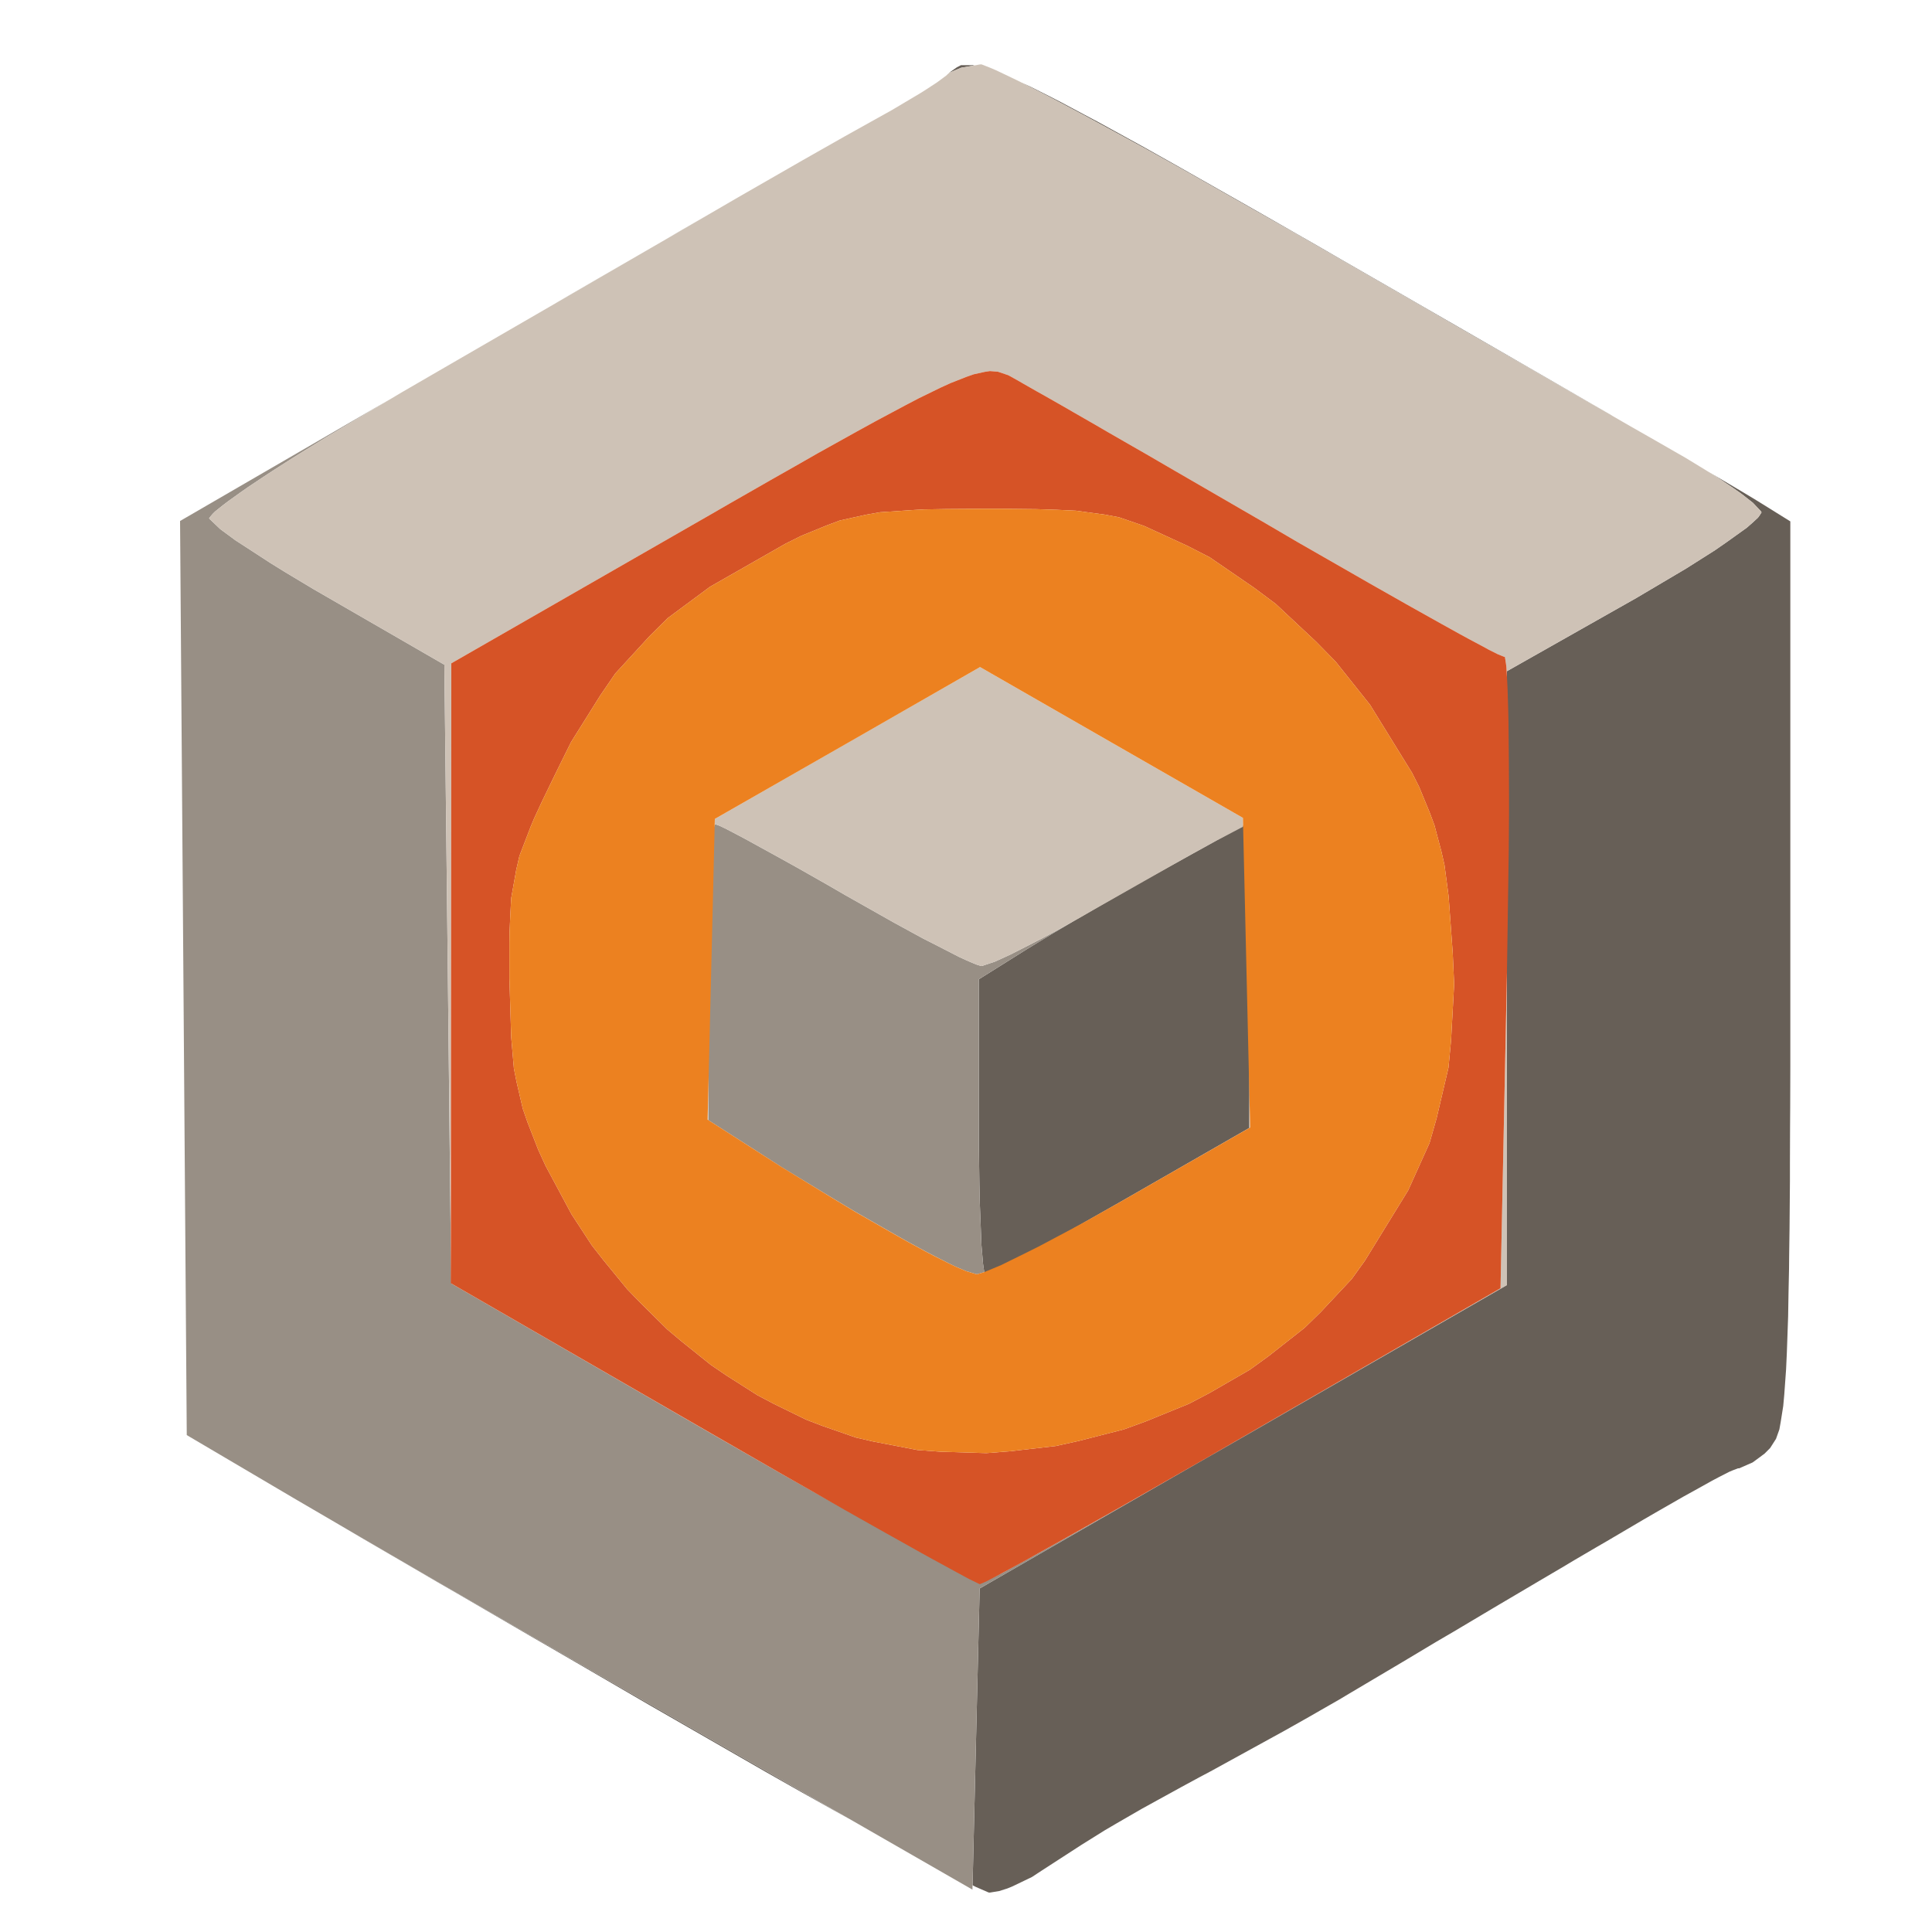
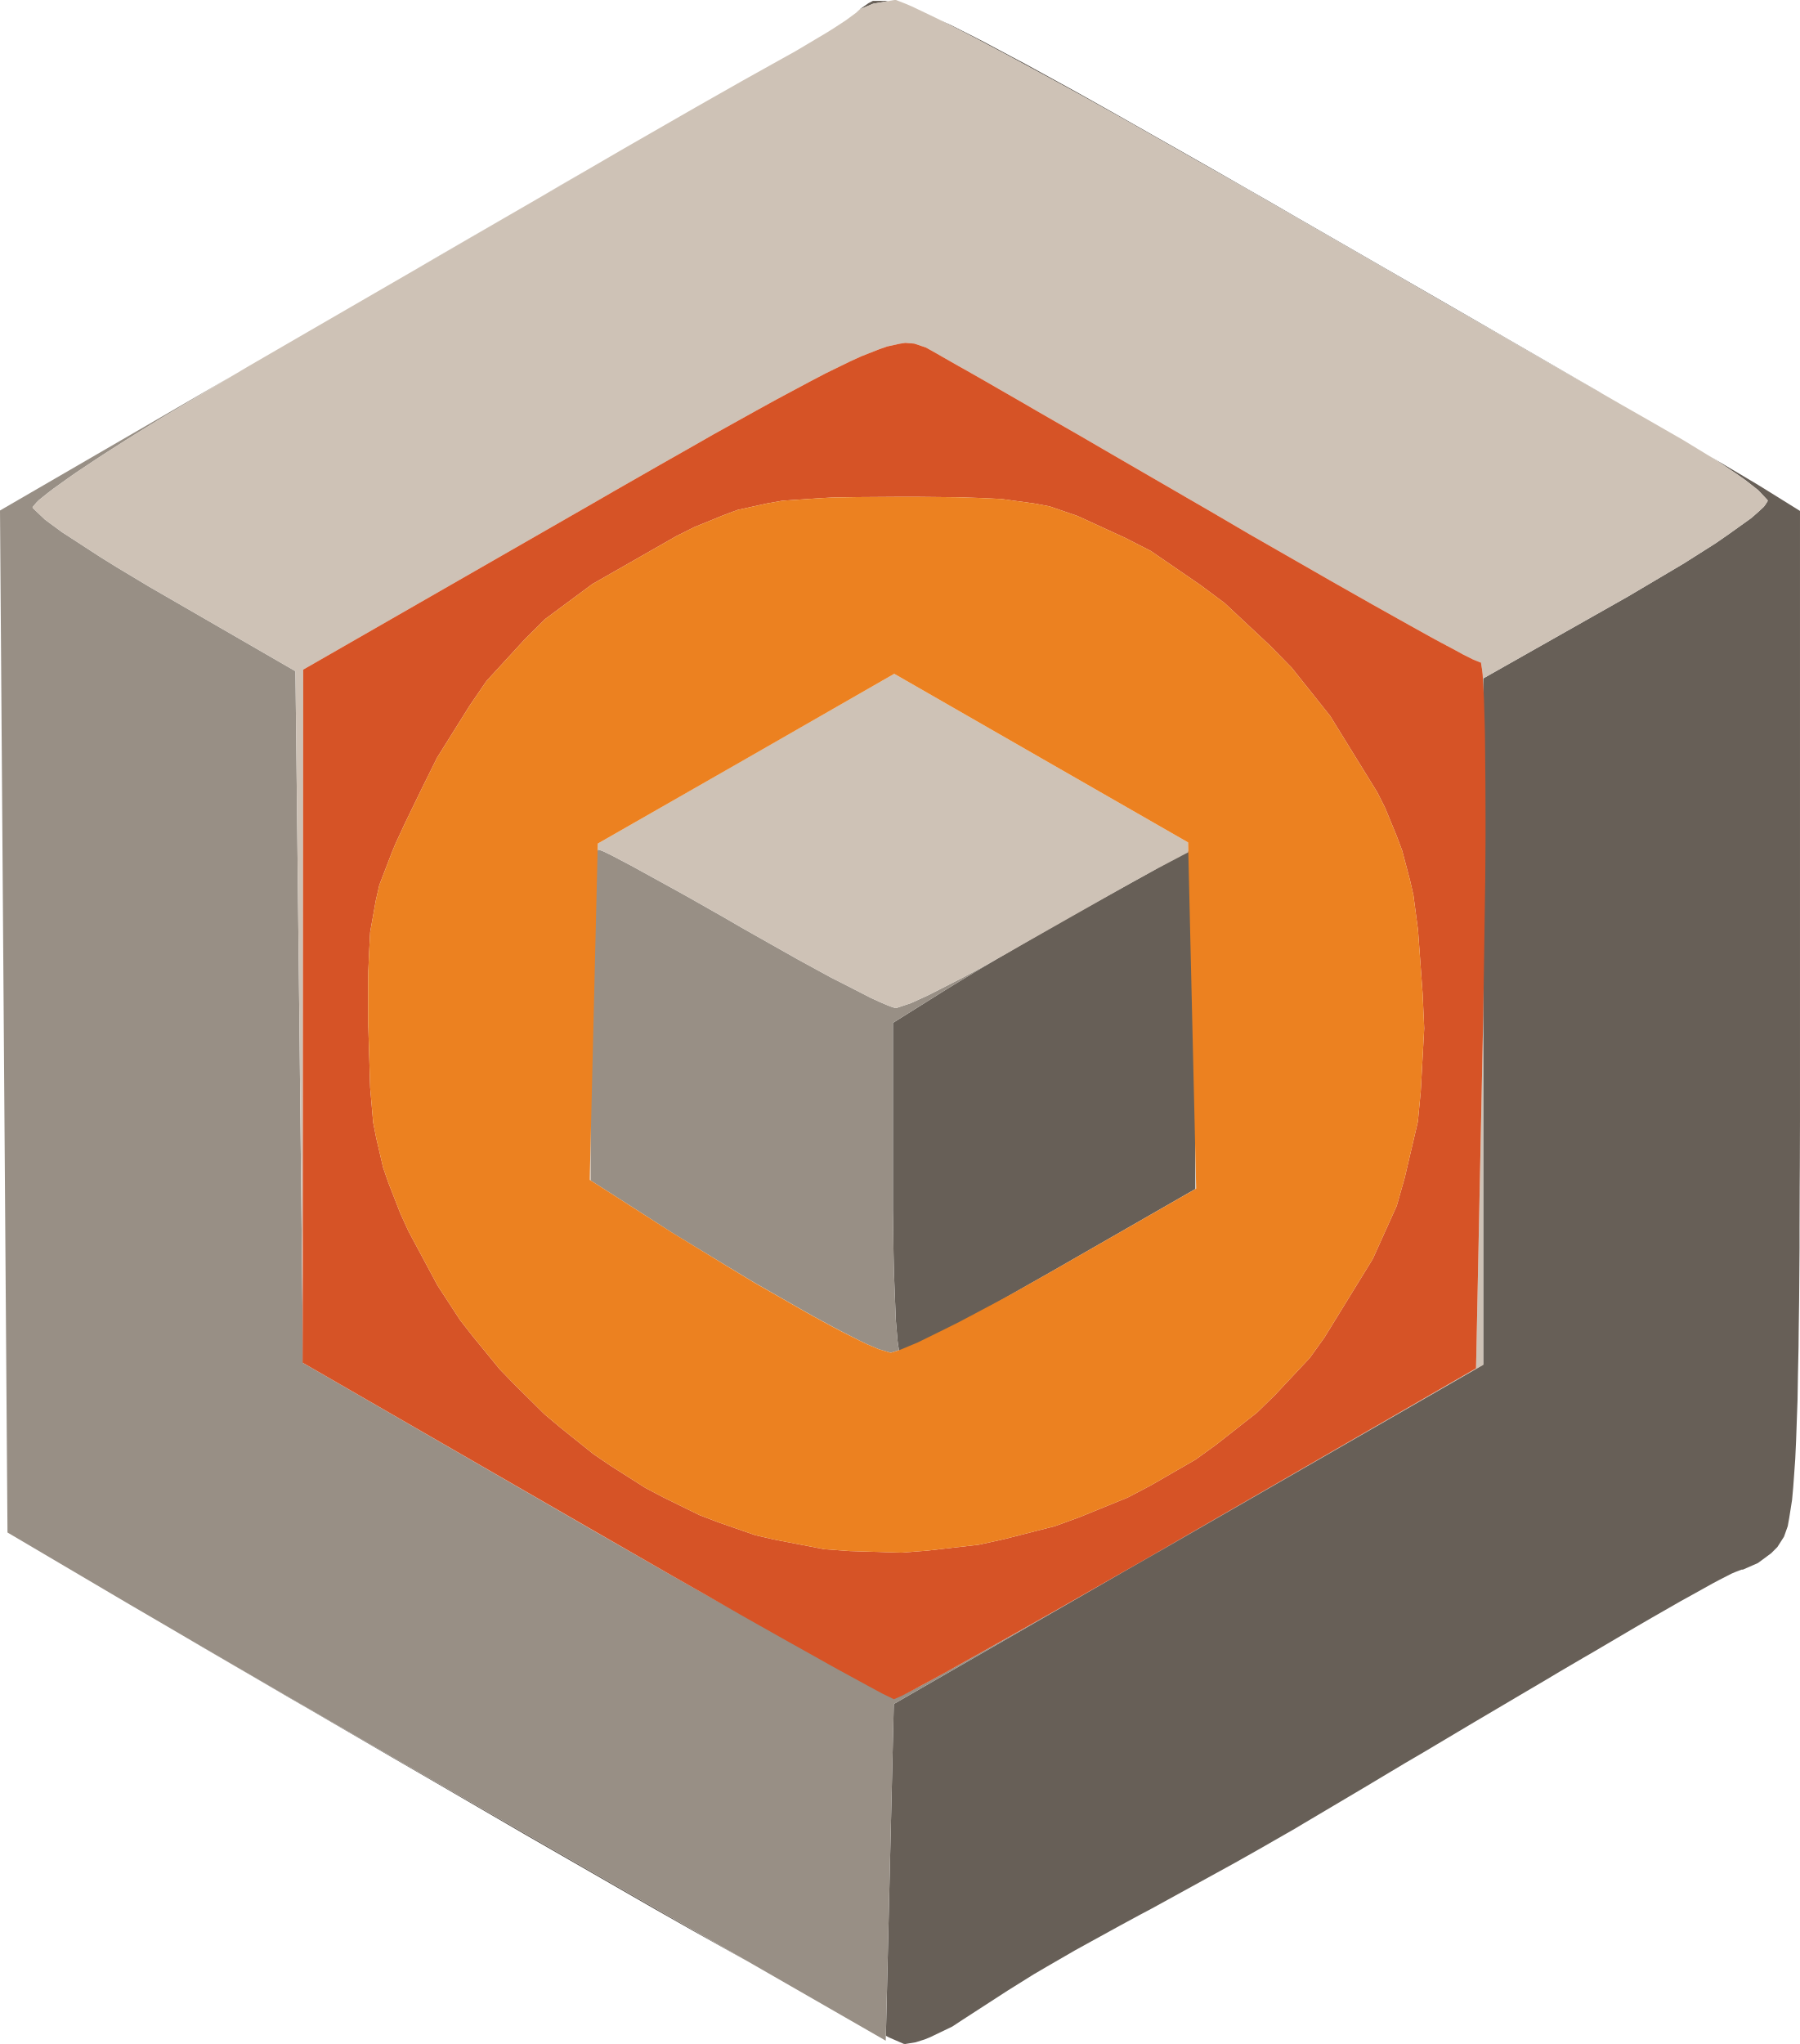
- <svg xmlns="http://www.w3.org/2000/svg" width="150" height="150" viewBox="0 0 150 150">
-   <g>
+ <svg xmlns="http://www.w3.org/2000/svg" viewBox="13.98 5 125.02 141.94">
+   <g transform="matrix(1, 0, 0, 1, 1.7763568394002505e-15, 3.552713678800501e-15)">
    <path d="M 133.44,37.10 L 135.13,38.10 L 135.50,38.32 L 136.10,38.68 L 136.75,39.08 L 139.00,40.48 L 139.00,77.59 L 139.00,81.12 L 139.00,82.84 L 138.99,85.99 L 138.98,87.53 L 138.97,90.33 L 138.97,91.69 L 138.95,94.15 L 138.94,95.35 L 138.91,97.50 L 138.90,98.54 L 138.86,100.41 L 138.83,102.21 L 138.73,105.03 L 138.67,106.33 L 138.53,108.28 L 138.45,109.16 L 138.25,110.42 L 138.15,110.98 L 137.89,111.71 L 137.43,112.43 L 137.00,112.86 L 136.08,113.54 L 135.03,114.00 L 134.94,114.00 L 134.52,114.16 L 134.26,114.27 L 133.40,114.71 L 132.91,114.97 L 131.51,115.75 L 130.73,116.18 L 128.67,117.36 L 127.55,118.01 L 124.73,119.67 L 123.97,120.11 L 122.28,121.10 L 121.41,121.62 L 119.49,122.75 L 118.51,123.33 L 116.34,124.61 L 115.23,125.27 L 112.81,126.71 L 111.56,127.44 L 108.87,129.05 L 104.50,131.64 L 103.95,131.97 L 102.43,132.84 L 101.63,133.30 L 99.77,134.35 L 94.00,137.52 L 93.17,137.96 L 91.73,138.74 L 91.04,139.12 L 89.82,139.79 L 88.64,140.44 L 86.72,141.55 L 85.78,142.10 L 83.97,143.23 L 80.85,145.25 L 80.12,145.73 L 78.58,146.47 L 78.21,146.62 L 77.58,146.82 L 76.85,146.94 L 76.75,146.93 L 76.13,146.66 L 75.74,146.49 L 75.51,146.37 L 75.78,135.02 L 76.06,123.33 L 96.53,111.54 L 117.00,99.76 L 117.00,52.11 L 127.04,46.43 L 130.91,44.14 L 133.15,42.72 L 134.03,42.11 L 135.61,40.98 L 136.08,40.57 L 136.49,40.19 L 136.60,40.04 L 136.76,39.79 L 136.74,39.72 L 136.10,39.04 L 135.22,38.35 L 134.61,37.92 L 133.27,37.02 L 132.64,36.63 M 26.97,118.75 L 28.04,119.37 L 30.27,120.67 L 31.51,121.39 L 34.08,122.88 L 35.47,123.68 L 41.23,127.01 L 44.29,128.77 L 50.47,132.33 L 53.50,134.07 L 66.34,141.45 L 66.01,141.26 L 64.79,140.58 L 62.15,139.10 L 59.45,137.57 L 53.50,134.15 L 50.47,132.41 L 44.29,128.82 L 41.23,127.05 L 35.47,123.70 L 34.08,122.90 L 31.51,121.40 L 30.27,120.68 L 28.04,119.38 L 26.97,118.75 L 25.16,117.69 L 23.00,116.43 L 25.16,117.69 M 97.00,87.57 L 87.03,93.29 L 84.33,94.82 L 83.12,95.51 L 80.78,96.80 L 79.83,97.32 L 78.09,98.26 L 77.52,98.55 L 77.01,98.81 L 76.84,98.88 L 76.57,99.00 L 76.53,99.00 L 76.42,98.77 L 76.36,98.39 L 76.32,98.09 L 76.20,96.67 L 76.16,95.63 L 76.07,93.35 L 76.04,91.97 L 76.00,89.09 L 76.00,76.03 L 79.75,73.68 L 81.74,72.47 L 83.43,71.47 L 84.38,70.92 L 88.39,68.61 L 90.25,67.58 L 97.00,63.83 M 79.39,6.45 L 80.02,6.74 L 81.53,7.50 L 82.33,7.91 L 84.22,8.92 L 85.22,9.45 L 87.55,10.73 L 88.77,11.40 L 91.58,12.98 L 93.04,13.81 L 96.39,15.71 L 98.13,16.70 L 102.06,18.95 L 104.10,20.13 L 108.67,22.76 L 111.03,24.12 L 116.29,27.15 L 125.00,32.18 L 125.26,32.34 L 123.60,31.38 L 122.43,30.71 L 120.01,29.32 L 118.68,28.55 L 113.09,25.34 L 110.03,23.57 L 103.79,19.98 L 100.65,18.17 L 91.64,13.06 L 88.88,11.52 L 87.60,10.82 L 85.12,9.47 L 84.01,8.87 L 81.87,7.73 L 80.96,7.26 L 79.36,6.44 M 74.30,5.22 L 74.61,5.06 L 75.52,5.06 L 75.65,5.08 L 74.62,5.26 L 73.71,5.64 L 73.45,5.88 L 73.74,5.61 Z" fill="rgba(103,95,87,1)" />
    <path d="M 25.31,33.96 L 23.54,35.05 L 22.74,35.55 L 21.19,36.54 L 20.52,36.98 L 19.23,37.84 L 18.70,38.21 L 17.71,38.92 L 17.34,39.20 L 16.69,39.72 L 16.51,39.90 L 16.24,40.22 L 16.26,40.28 L 17.10,41.08 L 18.28,41.95 L 19.13,42.50 L 20.96,43.69 L 22.04,44.36 L 24.32,45.73 L 25.55,46.44 L 34.50,51.61 L 34.77,75.63 L 35.03,99.65 L 55.27,111.33 L 60.73,114.46 L 63.20,115.85 L 65.62,117.20 L 66.73,117.81 L 68.89,118.99 L 69.86,119.51 L 71.70,120.49 L 72.48,120.90 L 73.95,121.65 L 74.53,121.94 L 75.57,122.43 L 75.91,122.57 L 76.45,122.78 L 76.52,122.76 L 77.13,122.47 L 77.92,122.07 L 78.48,121.76 L 79.71,121.09 L 80.48,120.67 L 82.10,119.76 L 83.04,119.24 L 85.00,118.14 L 86.09,117.52 L 88.33,116.26 L 89.53,115.57 L 89.89,115.37 L 76.06,123.33 L 75.78,135.02 L 75.50,146.71 L 53.50,134.07 L 50.47,132.33 L 44.29,128.77 L 41.23,127.01 L 35.47,123.68 L 34.08,122.88 L 31.51,121.39 L 30.27,120.67 L 28.04,119.37 L 26.97,118.75 L 25.16,117.69 L 23.00,116.43 L 14.50,111.42 L 14.24,75.94 L 13.98,40.45 L 30.24,31.02 L 30.46,30.89 M 55.86,64.11 L 56.24,64.29 L 56.52,64.43 L 57.83,65.12 L 58.74,65.62 L 60.72,66.71 L 61.89,67.36 L 64.32,68.74 L 65.63,69.50 L 69.42,71.64 L 71.71,72.89 L 72.68,73.38 L 74.45,74.29 L 75.06,74.57 L 75.62,74.81 L 75.82,74.89 L 76.16,75.00 L 76.23,75.00 L 77.25,74.66 L 78.43,74.12 L 79.22,73.72 L 80.90,72.86 L 81.87,72.34 L 83.36,71.52 L 81.74,72.47 L 79.75,73.68 L 76.00,76.03 L 76.00,89.09 L 76.04,91.97 L 76.07,93.35 L 76.16,95.63 L 76.20,96.67 L 76.32,98.09 L 76.36,98.39 L 76.42,98.76 L 76.24,98.82 L 75.87,98.93 L 75.78,98.92 L 75.01,98.69 L 74.21,98.35 L 73.69,98.10 L 72.57,97.53 L 71.90,97.18 L 70.50,96.42 L 69.72,95.98 L 66.38,94.07 L 64.52,92.95 L 60.69,90.62 L 58.75,89.37 L 55.00,86.97 L 55.00,75.49 L 55.04,71.03 L 55.11,68.41 L 55.16,67.37 L 55.27,65.49 L 55.34,64.91 L 55.41,64.39 L 55.44,64.23 L 55.51,64.00 L 55.55,64.00 M 63.50,11.77 L 62.32,12.44 L 57.34,15.30 L 55.00,16.66 L 52.98,17.84 L 51.39,18.76 L 50.49,19.28 L 46.66,21.50 L 44.51,22.75 L 42.80,23.74 L 44.22,22.91 L 46.46,21.61 L 50.42,19.32 L 51.34,18.79 L 52.96,17.84 L 55.00,16.66 L 57.34,15.30 L 62.32,12.44 L 63.50,11.77 L 65.58,10.59 L 68.00,9.24 L 65.58,10.59 Z" fill="rgba(152,143,133,1)" />
    <path d="M 117.00,99.78 L 97.27,111.14 L 94.56,112.70 L 89.53,115.57 L 88.33,116.26 L 86.09,117.52 L 85.00,118.14 L 84.77,118.27 L 85.38,117.92 L 87.61,116.66 L 88.82,115.97 L 93.86,113.09 L 96.59,111.51 L 116.50,100.02 L 117.00,75.51 M 55.25,111.31 L 60.71,114.45 L 61.10,114.67 L 60.73,114.46 L 55.27,111.33 L 35.05,99.66 M 74.21,98.35 L 73.69,98.10 L 72.56,97.53 L 71.89,97.18 L 70.72,96.54 L 71.90,97.18 L 72.57,97.53 L 73.69,98.10 L 74.21,98.35 L 75.01,98.69 L 75.78,98.92 L 75.01,98.69 M 76.90,5.27 L 77.32,5.45 L 78.56,6.04 L 79.24,6.37 L 80.96,7.26 L 81.87,7.73 L 84.01,8.87 L 85.12,9.47 L 87.60,10.82 L 88.88,11.52 L 91.64,13.06 L 100.65,18.17 L 103.79,19.98 L 110.03,23.57 L 113.09,25.34 L 118.68,28.55 L 120.01,29.32 L 122.43,30.71 L 123.60,31.38 L 125.64,32.55 L 126.61,33.11 L 128.19,34.01 L 129.95,35.02 L 130.84,35.53 L 132.48,36.53 L 133.27,37.02 L 134.61,37.92 L 135.22,38.35 L 136.10,39.04 L 136.74,39.72 L 136.76,39.79 L 136.60,40.04 L 136.49,40.19 L 136.08,40.57 L 135.61,40.98 L 134.03,42.11 L 133.15,42.72 L 130.91,44.14 L 127.04,46.43 L 117.00,52.11 L 117.00,52.51 L 116.96,51.83 L 116.92,51.50 L 116.84,51.00 L 116.79,51.00 L 116.28,50.79 L 115.60,50.45 L 115.11,50.18 L 114.02,49.60 L 113.34,49.23 L 111.90,48.43 L 111.06,47.96 L 109.31,46.98 L 108.34,46.43 L 106.33,45.29 L 105.25,44.67 L 100.73,42.08 L 98.29,40.65 L 91.21,36.55 L 89.01,35.27 L 87.98,34.68 L 85.98,33.53 L 85.07,33.00 L 83.33,32.00 L 82.57,31.56 L 81.13,30.74 L 80.54,30.41 L 79.47,29.80 L 79.09,29.58 L 78.43,29.21 L 78.28,29.13 L 77.48,28.86 L 76.86,28.81 L 76.46,28.87 L 75.60,29.06 L 75.03,29.26 L 73.81,29.74 L 73.02,30.10 L 71.32,30.93 L 70.25,31.49 L 67.95,32.72 L 66.53,33.50 L 63.51,35.18 L 61.69,36.22 L 59.82,37.28 L 58.79,37.87 L 56.69,39.07 L 55.55,39.73 L 35.04,51.50 L 35.02,75.56 L 35.00,96.75 L 34.77,75.63 L 34.50,51.61 L 25.55,46.44 L 24.32,45.73 L 22.04,44.36 L 20.96,43.69 L 19.13,42.50 L 18.28,41.95 L 17.10,41.08 L 16.26,40.28 L 16.24,40.22 L 16.51,39.90 L 16.69,39.72 L 17.34,39.20 L 17.71,38.92 L 18.70,38.21 L 19.23,37.84 L 20.52,36.98 L 21.19,36.54 L 22.74,35.55 L 23.54,35.05 L 25.31,33.96 L 31.21,30.45 L 35.42,28.01 L 44.51,22.75 L 46.66,21.50 L 50.49,19.28 L 51.39,18.76 L 52.98,17.84 L 55.00,16.66 L 57.34,15.30 L 62.32,12.44 L 63.50,11.77 L 65.58,10.59 L 68.00,9.24 L 69.24,8.55 L 71.46,7.23 L 71.95,6.92 L 72.73,6.41 L 73.45,5.88 L 73.71,5.64 L 74.62,5.26 L 76.10,5.00 L 76.21,5.00 M 70.50,96.42 L 70.49,96.42 L 69.79,96.03 M 69.72,95.98 L 69.71,95.98 L 69.23,95.70 M 97.06,87.54 L 97.00,87.57 L 97.00,85.05 M 55.00,86.97 L 54.94,86.93 L 55.00,84.32 M 86.30,57.65 L 96.50,63.50 L 96.52,64.18 L 94.75,65.11 L 94.44,65.27 L 93.28,65.91 L 92.62,66.27 L 90.93,67.22 L 84.90,70.64 L 83.86,71.24 L 81.87,72.34 L 80.90,72.86 L 79.22,73.72 L 78.43,74.12 L 77.25,74.66 L 76.23,75.00 L 76.16,75.00 L 75.82,74.89 L 75.62,74.81 L 75.06,74.57 L 74.45,74.29 L 72.68,73.38 L 71.71,72.89 L 69.42,71.64 L 65.63,69.50 L 64.32,68.74 L 61.89,67.36 L 60.72,66.71 L 58.74,65.62 L 57.83,65.12 L 56.52,64.43 L 56.24,64.29 L 55.86,64.11 L 55.55,64.00 L 55.51,64.00 L 55.49,64.09 L 55.50,63.58 L 76.09,51.79 Z" fill="rgba(206,194,182,1)" />
    <path d="M 77.48,28.86 L 78.28,29.13 L 78.43,29.21 L 79.09,29.58 L 79.47,29.80 L 80.54,30.41 L 81.13,30.74 L 82.57,31.56 L 83.33,32.00 L 85.07,33.00 L 85.98,33.53 L 87.98,34.68 L 89.01,35.27 L 91.21,36.55 L 98.29,40.65 L 100.73,42.08 L 105.25,44.67 L 106.33,45.29 L 108.34,46.43 L 109.31,46.98 L 111.06,47.96 L 111.90,48.43 L 113.34,49.23 L 114.02,49.60 L 115.11,50.18 L 115.60,50.45 L 116.28,50.79 L 116.79,51.00 L 116.84,51.00 L 116.92,51.50 L 116.96,51.83 L 117.02,52.93 L 117.05,53.55 L 117.10,55.20 L 117.12,56.08 L 117.14,58.20 L 117.15,59.31 L 117.16,61.83 L 117.16,63.13 L 117.14,65.99 L 117.00,75.51 L 116.50,100.02 L 96.59,111.51 L 93.86,113.09 L 88.82,115.97 L 87.61,116.66 L 85.38,117.92 L 84.30,118.53 L 82.36,119.62 L 81.43,120.14 L 79.84,121.03 L 79.09,121.44 L 77.89,122.09 L 77.35,122.38 L 76.62,122.76 L 76.09,122.99 L 76.05,122.99 L 75.56,122.75 L 75.25,122.60 L 74.27,122.07 L 73.72,121.77 L 72.29,120.99 L 71.53,120.57 L 69.73,119.56 L 68.78,119.03 L 66.65,117.83 L 65.55,117.21 L 63.16,115.84 L 60.71,114.45 L 55.25,111.31 L 35.00,99.63 L 35.02,75.56 L 35.04,51.50 L 55.55,39.73 L 56.69,39.07 L 58.79,37.87 L 59.82,37.28 L 61.69,36.22 L 63.51,35.18 L 66.53,33.50 L 67.95,32.72 L 70.25,31.49 L 71.32,30.93 L 73.02,30.10 L 73.81,29.74 L 75.03,29.26 L 75.60,29.06 L 76.46,28.87 L 76.86,28.81 M 76.50,39.50 L 73.49,39.52 L 71.77,39.55 L 71.03,39.59 L 68.33,39.77 L 67.25,39.96 L 65.21,40.41 L 64.22,40.78 L 62.19,41.61 L 60.97,42.22 L 55.12,45.56 L 51.84,47.99 L 50.44,49.38 L 47.77,52.29 L 46.60,54.00 L 44.34,57.61 L 43.28,59.75 L 42.11,62.16 L 41.47,63.54 L 41.21,64.16 L 40.33,66.45 L 40.08,67.54 L 39.69,69.73 L 39.62,71.07 L 39.56,72.46 L 39.55,73.27 L 39.55,74.96 L 39.55,75.95 L 39.69,80.53 L 39.90,82.96 L 40.11,84.02 L 40.59,86.08 L 40.95,87.12 L 41.78,89.25 L 42.35,90.50 L 44.37,94.27 L 45.95,96.69 L 46.85,97.84 L 48.70,100.10 L 49.72,101.15 L 51.80,103.21 L 52.92,104.15 L 55.19,105.97 L 56.38,106.78 L 58.80,108.32 L 60.05,108.98 L 62.58,110.22 L 63.86,110.71 L 66.45,111.61 L 67.75,111.91 L 71.23,112.58 L 73.01,112.71 L 76.58,112.82 L 78.38,112.68 L 81.96,112.27 L 83.73,111.88 L 87.25,110.98 L 88.95,110.36 L 92.31,108.99 L 93.91,108.15 L 97.03,106.35 L 98.48,105.30 L 101.28,103.10 L 102.54,101.87 L 104.95,99.30 L 105.97,97.88 L 109.33,92.42 L 110.99,88.74 L 111.54,86.81 L 112.46,82.89 L 112.66,80.77 L 112.90,76.41 L 112.79,74.00 L 112.47,69.58 L 112.15,67.16 L 111.91,66.11 L 111.37,64.07 L 111.00,63.08 L 110.18,61.09 L 109.63,60.00 L 106.37,54.72 L 103.70,51.37 L 102.19,49.83 L 99.04,46.88 L 97.35,45.62 L 93.91,43.26 L 92.15,42.36 L 88.82,40.83 L 86.87,40.16 L 85.80,39.96 L 83.53,39.65 L 82.03,39.58 L 80.47,39.53 L 79.55,39.52 L 77.63,39.50 Z" fill="rgba(214,83,38,1)" />
    <path d="M 67.75,111.91 L 66.45,111.61 L 63.86,110.71 L 62.58,110.22 L 60.05,108.98 L 58.80,108.32 L 56.38,106.78 L 55.19,105.97 L 52.92,104.15 L 51.80,103.21 L 49.72,101.15 L 48.70,100.10 L 46.85,97.84 L 45.95,96.69 L 44.37,94.27 L 42.35,90.50 L 41.78,89.25 L 40.95,87.12 L 40.59,86.08 L 40.11,84.02 L 39.90,82.96 L 39.69,80.53 L 39.55,75.95 L 39.55,74.96 L 39.55,73.27 L 39.56,72.46 L 39.62,71.07 L 39.69,69.73 L 40.08,67.54 L 40.33,66.45 L 41.21,64.16 L 41.47,63.54 L 42.11,62.16 L 43.28,59.75 L 44.34,57.61 L 46.60,54.00 L 47.77,52.29 L 50.44,49.38 L 51.84,47.99 L 55.12,45.56 L 60.97,42.22 L 62.19,41.61 L 64.22,40.78 L 65.21,40.41 L 67.25,39.96 L 68.33,39.77 L 71.03,39.59 L 71.77,39.55 L 73.49,39.52 L 76.50,39.50 L 77.63,39.50 L 79.55,39.52 L 80.47,39.53 L 82.03,39.58 L 83.53,39.65 L 85.80,39.96 L 86.87,40.16 L 88.82,40.83 L 92.15,42.36 L 93.91,43.26 L 97.35,45.62 L 99.04,46.88 L 102.19,49.83 L 103.70,51.37 L 106.37,54.72 L 109.63,60.00 L 110.18,61.09 L 111.00,63.08 L 111.37,64.07 L 111.91,66.11 L 112.15,67.16 L 112.47,69.58 L 112.79,74.00 L 112.90,76.41 L 112.66,80.77 L 112.46,82.89 L 111.54,86.81 L 110.99,88.74 L 109.33,92.42 L 105.97,97.88 L 104.95,99.30 L 102.54,101.87 L 101.28,103.10 L 98.48,105.30 L 97.03,106.35 L 93.91,108.15 L 92.31,108.99 L 88.95,110.36 L 87.25,110.98 L 83.73,111.88 L 81.96,112.27 L 78.38,112.68 L 76.58,112.82 L 73.01,112.71 L 71.23,112.58 M 87.06,93.27 L 97.06,87.54 L 96.78,75.52 L 96.50,63.50 L 86.30,57.65 L 76.09,51.79 L 65.80,57.69 L 55.50,63.58 L 55.22,75.26 L 54.94,86.93 L 58.72,89.35 L 60.67,90.60 L 64.50,92.94 L 66.37,94.07 L 69.71,95.98 L 70.49,96.42 L 71.89,97.18 L 72.56,97.53 L 73.69,98.10 L 74.21,98.35 L 75.01,98.69 L 75.78,98.92 L 75.87,98.93 L 76.24,98.82 L 76.46,98.75 L 77.06,98.50 L 77.73,98.22 L 79.62,97.29 L 80.64,96.78 L 83.07,95.49 L 84.33,94.81 Z" fill="rgba(236,129,32,1)" />
  </g>
</svg>
